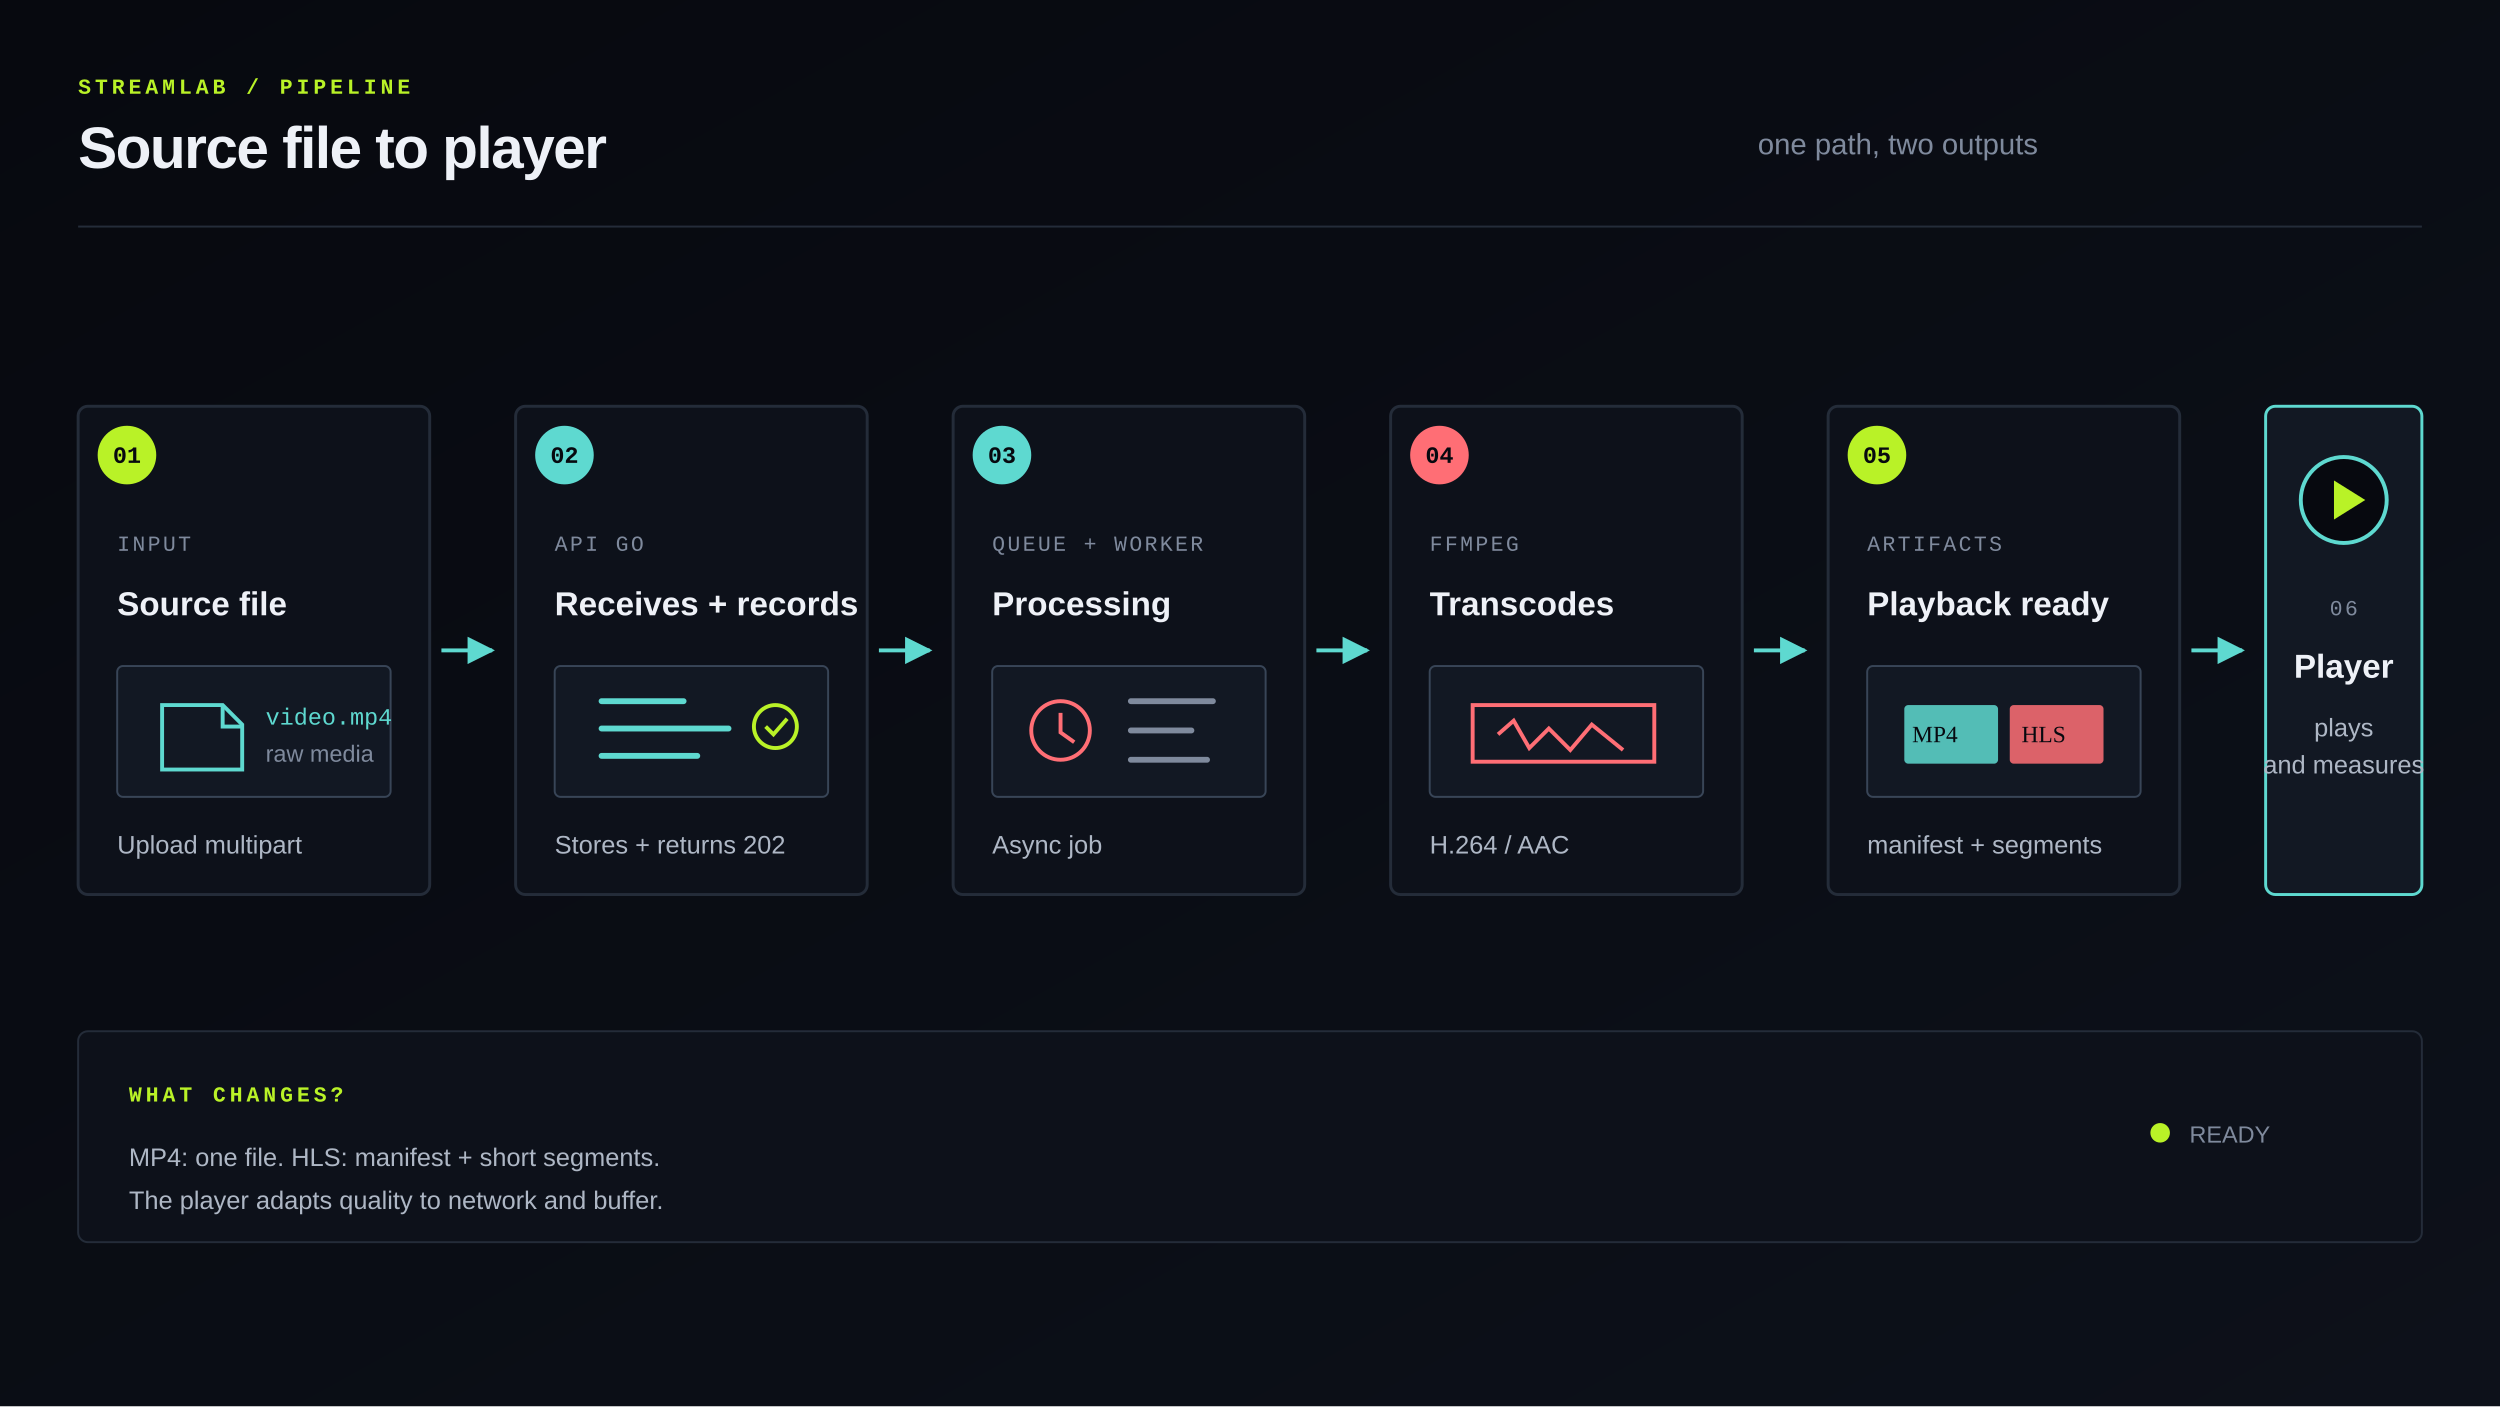
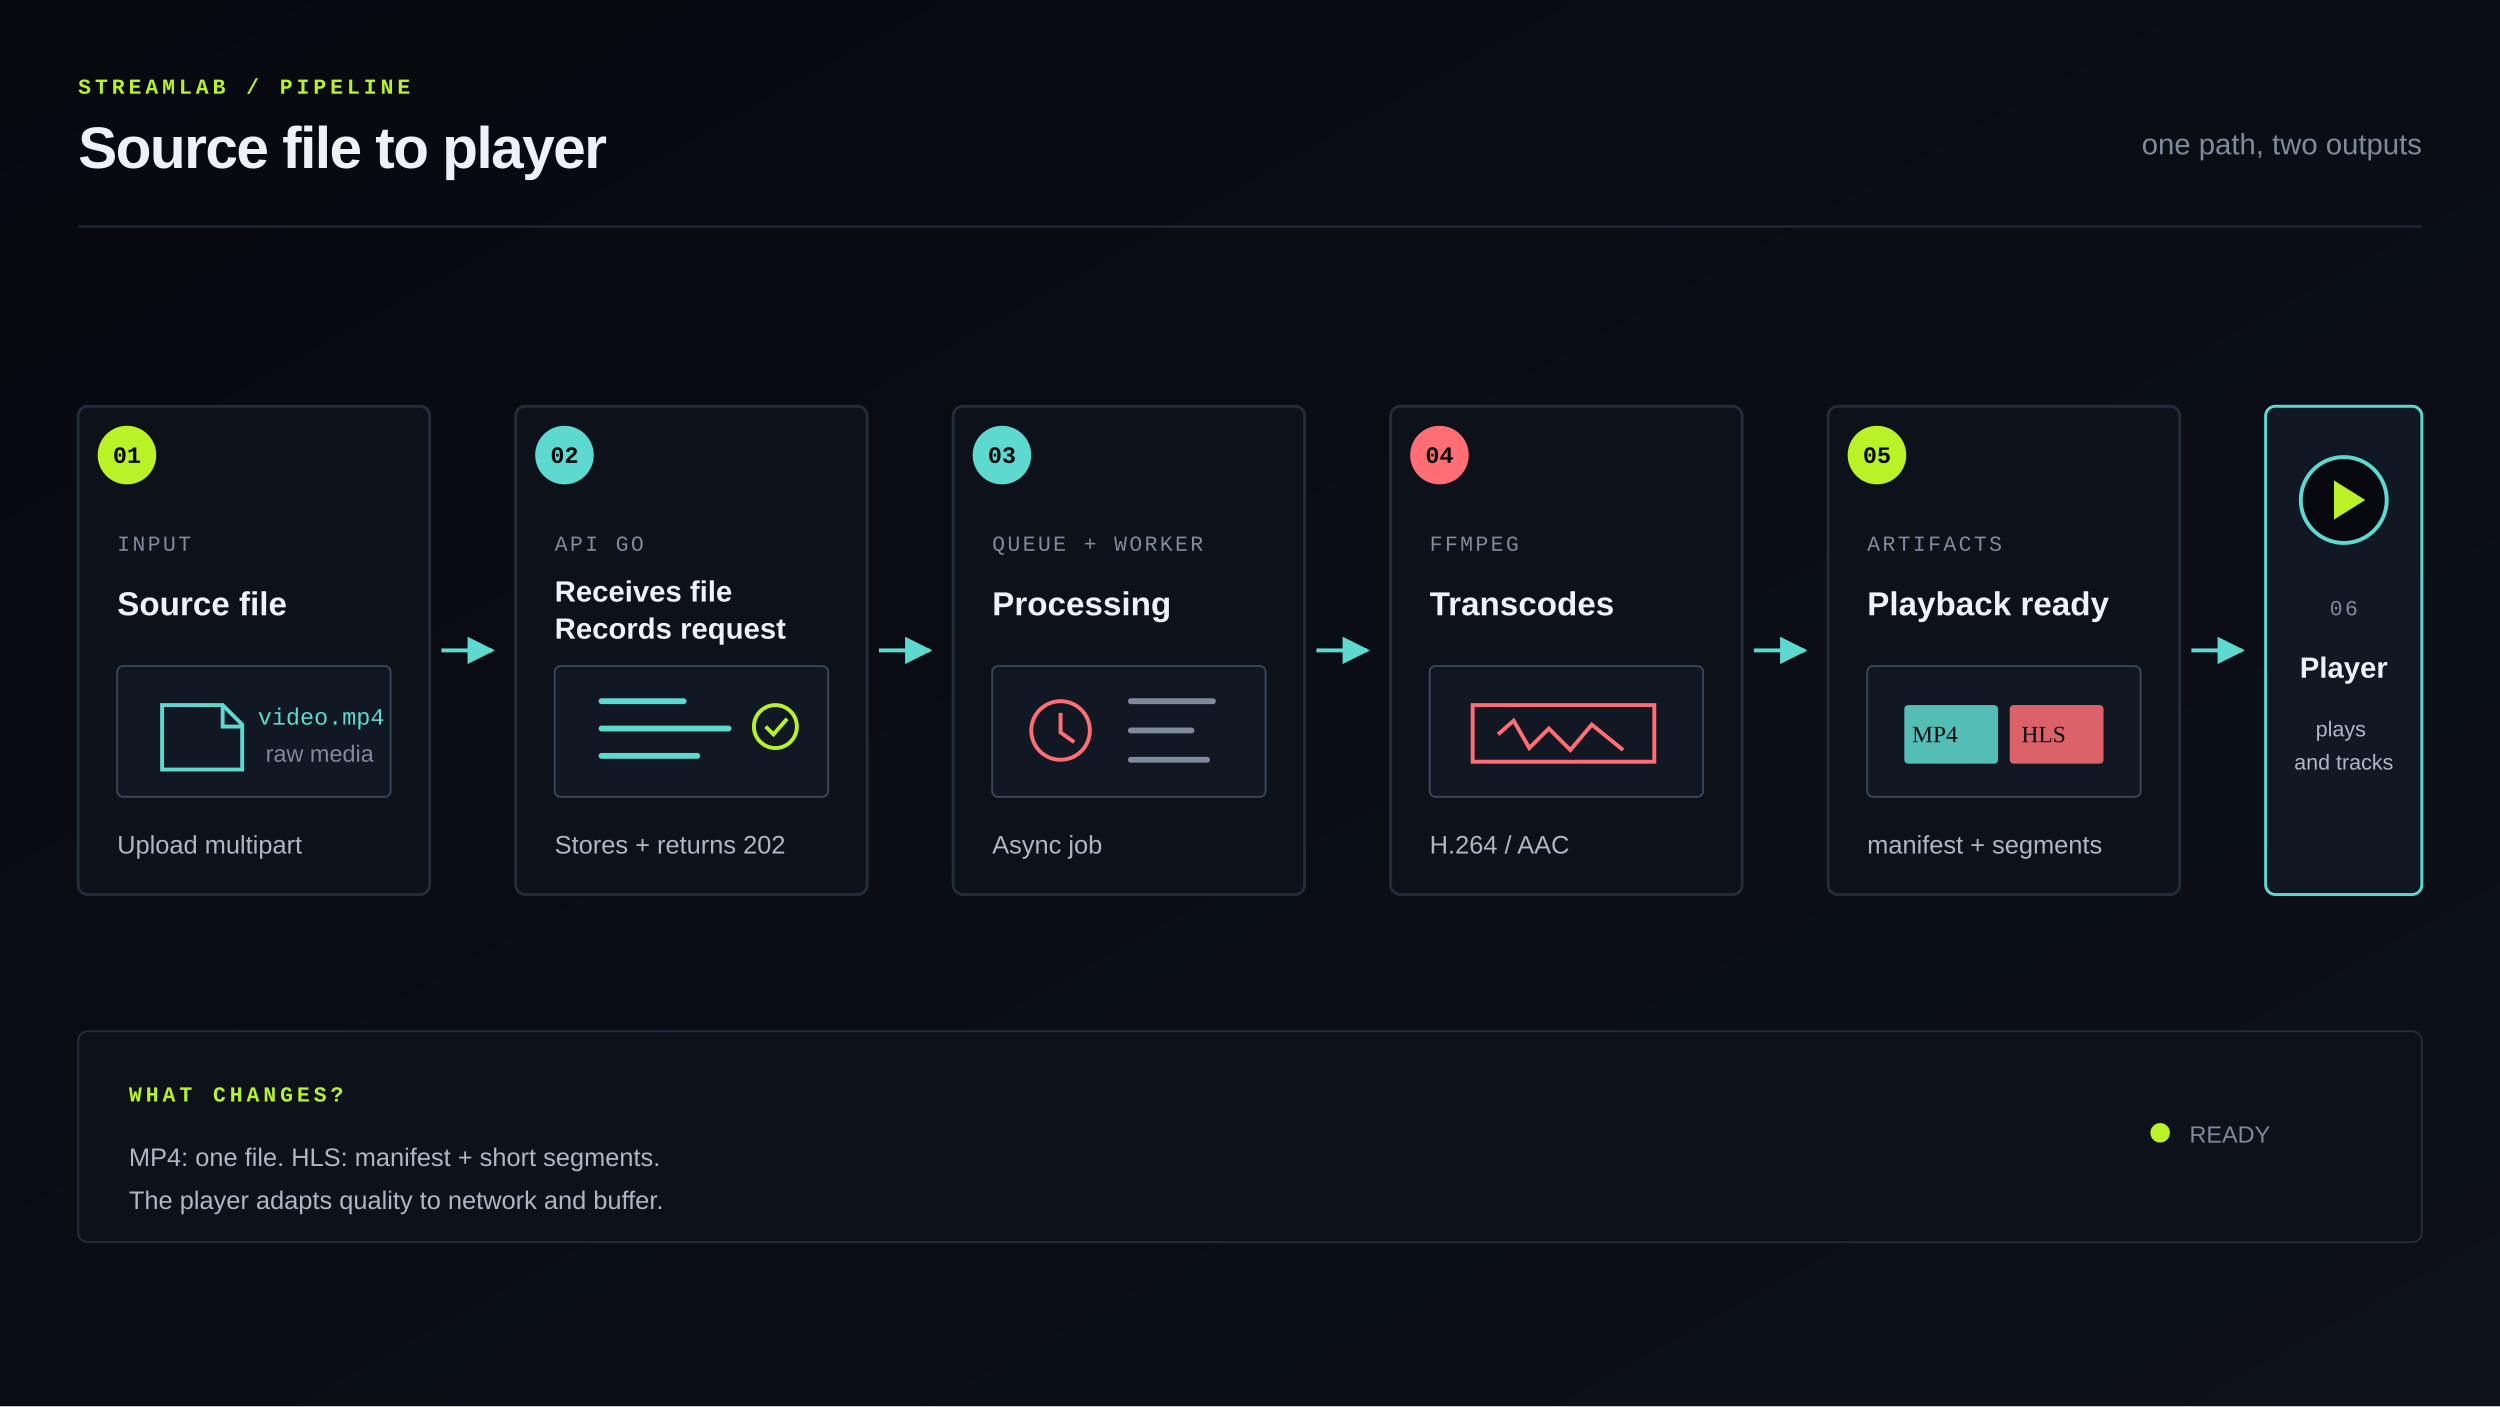
<svg xmlns="http://www.w3.org/2000/svg" viewBox="0 0 1280 720" role="img" aria-labelledby="title desc">
  <defs>
    <linearGradient id="bg" x1="0" y1="0" x2="1" y2="1">
      <stop offset="0" stop-color="#07090f" />
      <stop offset="1" stop-color="#0d111a" />
    </linearGradient>
    <marker id="arrow-cyan" viewBox="0 0 10 10" refX="9" refY="5" markerWidth="7" markerHeight="7" orient="auto-start-reverse">
      <path d="M 0 0 L 10 5 L 0 10 z" fill="#5ed9d0" />
    </marker>
    <style>
      .title { fill: #eef1f7; font: 700 30px Arial, Helvetica, sans-serif; letter-spacing: -0.8px; }
      .subtitle { fill: #7f8a9d; font: 15px Arial, Helvetica, sans-serif; }
      .eyebrow { fill: #b9f227; font: 600 11px 'Courier New', monospace; letter-spacing: 2px; }
      .card { fill: #0d111a; stroke: #242c39; stroke-width: 1.5; }
      .card-label { fill: #7f8a9d; font: 11px 'Courier New', monospace; letter-spacing: 1.2px; }
      .card-title { fill: #eef1f7; font: 700 17px Arial, Helvetica, sans-serif; }
+       .card-title-sm { fill: #eef1f7; font: 700 15px Arial, Helvetica, sans-serif; }
      .card-copy { fill: #aeb7c5; font: 13px Arial, Helvetica, sans-serif; }
+       .card-copy-sm { fill: #aeb7c5; font: 11px Arial, Helvetica, sans-serif; }
      .code { fill: #5ed9d0; font: 12px 'Courier New', monospace; }
      .number { fill: #07090f; font: 700 12px 'Courier New', monospace; }
      .foot { fill: #7f8a9d; font: 12px Arial, Helvetica, sans-serif; }
    </style>
  </defs>
  <rect width="1280" height="720" fill="url(#bg)" />
  <path d="M 40 116 H 1240" stroke="#242c39" />
  <text x="40" y="48" class="eyebrow">STREAMLAB / PIPELINE</text>
  <text x="40" y="86" class="title">Source file to player</text>
-   <text x="900" y="79" class="subtitle">one path, two outputs</text>
+   <text x="1240" y="79" text-anchor="end" class="subtitle">one path, two outputs</text>
  <g transform="translate(40 208)">
    <rect class="card" width="180" height="250" rx="5" />
    <circle cx="25" cy="25" r="15" fill="#b9f227" />
    <text x="25" y="29" text-anchor="middle" class="number">01</text>
    <text x="20" y="74" class="card-label">INPUT</text>
    <text x="20" y="107" class="card-title">Source file</text>
    <rect x="20" y="133" width="140" height="67" rx="3" fill="#121823" stroke="#384557" />
    <path d="M 43 153 h 31 l 10 10 v 23 h -41 z" fill="none" stroke="#5ed9d0" stroke-width="2" />
    <path d="M 74 153 v 11 h 10" fill="none" stroke="#5ed9d0" stroke-width="2" />
-     <text x="96" y="163" class="code">video.mp4</text>
+     <text x="92" y="163" class="code">video.mp4</text>
    <text x="96" y="182" class="foot">raw media</text>
    <text x="20" y="229" class="card-copy">Upload multipart</text>
  </g>
  <path d="M 226 333 H 252" fill="none" stroke="#5ed9d0" stroke-width="2" marker-end="url(#arrow-cyan)" />
  <g transform="translate(264 208)">
    <rect class="card" width="180" height="250" rx="5" />
    <circle cx="25" cy="25" r="15" fill="#5ed9d0" />
    <text x="25" y="29" text-anchor="middle" class="number">02</text>
    <text x="20" y="74" class="card-label">API GO</text>
-     <text x="20" y="107" class="card-title">Receives + records</text>
+     <text x="20" y="100" class="card-title-sm">
+       <tspan x="20">Receives file</tspan>
+       <tspan x="20" dy="19">Records request</tspan>
+     </text>
    <rect x="20" y="133" width="140" height="67" rx="3" fill="#121823" stroke="#384557" />
    <path d="M 44 151 h 42 M 44 165 h 65 M 44 179 h 49" stroke="#5ed9d0" stroke-width="3" stroke-linecap="round" />
    <circle cx="133" cy="164" r="11" fill="none" stroke="#b9f227" stroke-width="2" />
    <path d="M 128 164 l 4 4 7 -8" fill="none" stroke="#b9f227" stroke-width="2" />
    <text x="20" y="229" class="card-copy">Stores + returns 202</text>
  </g>
  <path d="M 450 333 H 476" fill="none" stroke="#5ed9d0" stroke-width="2" marker-end="url(#arrow-cyan)" />
  <g transform="translate(488 208)">
    <rect class="card" width="180" height="250" rx="5" />
    <circle cx="25" cy="25" r="15" fill="#5ed9d0" />
    <text x="25" y="29" text-anchor="middle" class="number">03</text>
    <text x="20" y="74" class="card-label">QUEUE + WORKER</text>
    <text x="20" y="107" class="card-title">Processing</text>
    <rect x="20" y="133" width="140" height="67" rx="3" fill="#121823" stroke="#384557" />
    <circle cx="55" cy="166" r="15" fill="none" stroke="#ff6e75" stroke-width="2" />
    <path d="M 55 157 v 10 l 7 5" fill="none" stroke="#ff6e75" stroke-width="2" />
    <path d="M 91 151 h 42 M 91 166 h 31 M 91 181 h 39" stroke="#7f8a9d" stroke-width="3" stroke-linecap="round" />
    <text x="20" y="229" class="card-copy">Async job</text>
  </g>
  <path d="M 674 333 H 700" fill="none" stroke="#5ed9d0" stroke-width="2" marker-end="url(#arrow-cyan)" />
  <g transform="translate(712 208)">
    <rect class="card" width="180" height="250" rx="5" />
    <circle cx="25" cy="25" r="15" fill="#ff6e75" />
    <text x="25" y="29" text-anchor="middle" class="number">04</text>
    <text x="20" y="74" class="card-label">FFMPEG</text>
    <text x="20" y="107" class="card-title">Transcodes</text>
    <rect x="20" y="133" width="140" height="67" rx="3" fill="#121823" stroke="#384557" />
    <path d="M 42 153 h 93 v 29 h -93 z" fill="none" stroke="#ff6e75" stroke-width="2" />
    <path d="M 55 168 l 8 -7 8 14 10 -10 11 11 11 -13 16 13" fill="none" stroke="#ff6e75" stroke-width="2" />
    <text x="20" y="229" class="card-copy">H.264 / AAC</text>
  </g>
  <path d="M 898 333 H 924" fill="none" stroke="#5ed9d0" stroke-width="2" marker-end="url(#arrow-cyan)" />
  <g transform="translate(936 208)">
    <rect class="card" width="180" height="250" rx="5" />
    <circle cx="25" cy="25" r="15" fill="#b9f227" />
    <text x="25" y="29" text-anchor="middle" class="number">05</text>
    <text x="20" y="74" class="card-label">ARTIFACTS</text>
    <text x="20" y="107" class="card-title">Playback ready</text>
    <rect x="20" y="133" width="140" height="67" rx="3" fill="#121823" stroke="#384557" />
    <rect x="39" y="153" width="48" height="30" rx="2" fill="#5ed9d0" opacity=".85" />
    <rect x="93" y="153" width="48" height="30" rx="2" fill="#ff6e75" opacity=".85" />
    <text x="43" y="172" fill="#07090f" font="600 10px 'Courier New', monospace">MP4</text>
    <text x="99" y="172" fill="#07090f" font="600 10px 'Courier New', monospace">HLS</text>
    <text x="20" y="229" class="card-copy">manifest + segments</text>
  </g>
  <path d="M 1122 333 H 1148" fill="none" stroke="#5ed9d0" stroke-width="2" marker-end="url(#arrow-cyan)" />
  <g transform="translate(1160 208)">
    <rect width="80" height="250" rx="5" fill="#121823" stroke="#5ed9d0" stroke-width="1.5" />
    <circle cx="40" cy="48" r="22" fill="#07090f" stroke="#5ed9d0" stroke-width="2" />
    <path d="M 35 38 l 16 10 -16 10 z" fill="#b9f227" />
    <text x="40" y="107" text-anchor="middle" class="card-label">06</text>
-     <text x="40" y="139" text-anchor="middle" class="card-title" font-size="15">Player</text>
-     <text x="40" y="169" text-anchor="middle" class="card-copy">plays</text>
-     <text x="40" y="188" text-anchor="middle" class="card-copy">and measures</text>
+     <text x="40" y="139" text-anchor="middle" class="card-title-sm">Player</text>
+     <text x="40" y="169" text-anchor="middle" class="card-copy-sm">
+       <tspan x="40">plays</tspan>
+       <tspan x="40" dy="17">and tracks</tspan>
+     </text>
  </g>
  <rect x="40" y="528" width="1200" height="108" rx="5" fill="#0d111a" stroke="#242c39" />
  <text x="66" y="564" class="eyebrow">WHAT CHANGES?</text>
  <text x="66" y="597" class="card-copy">MP4: one file. HLS: manifest + short segments.</text>
  <text x="66" y="619" class="card-copy">The player adapts quality to network and buffer.</text>
  <circle cx="1106" cy="580" r="5" fill="#b9f227" />
  <text x="1121" y="585" class="foot">READY</text>
</svg>
